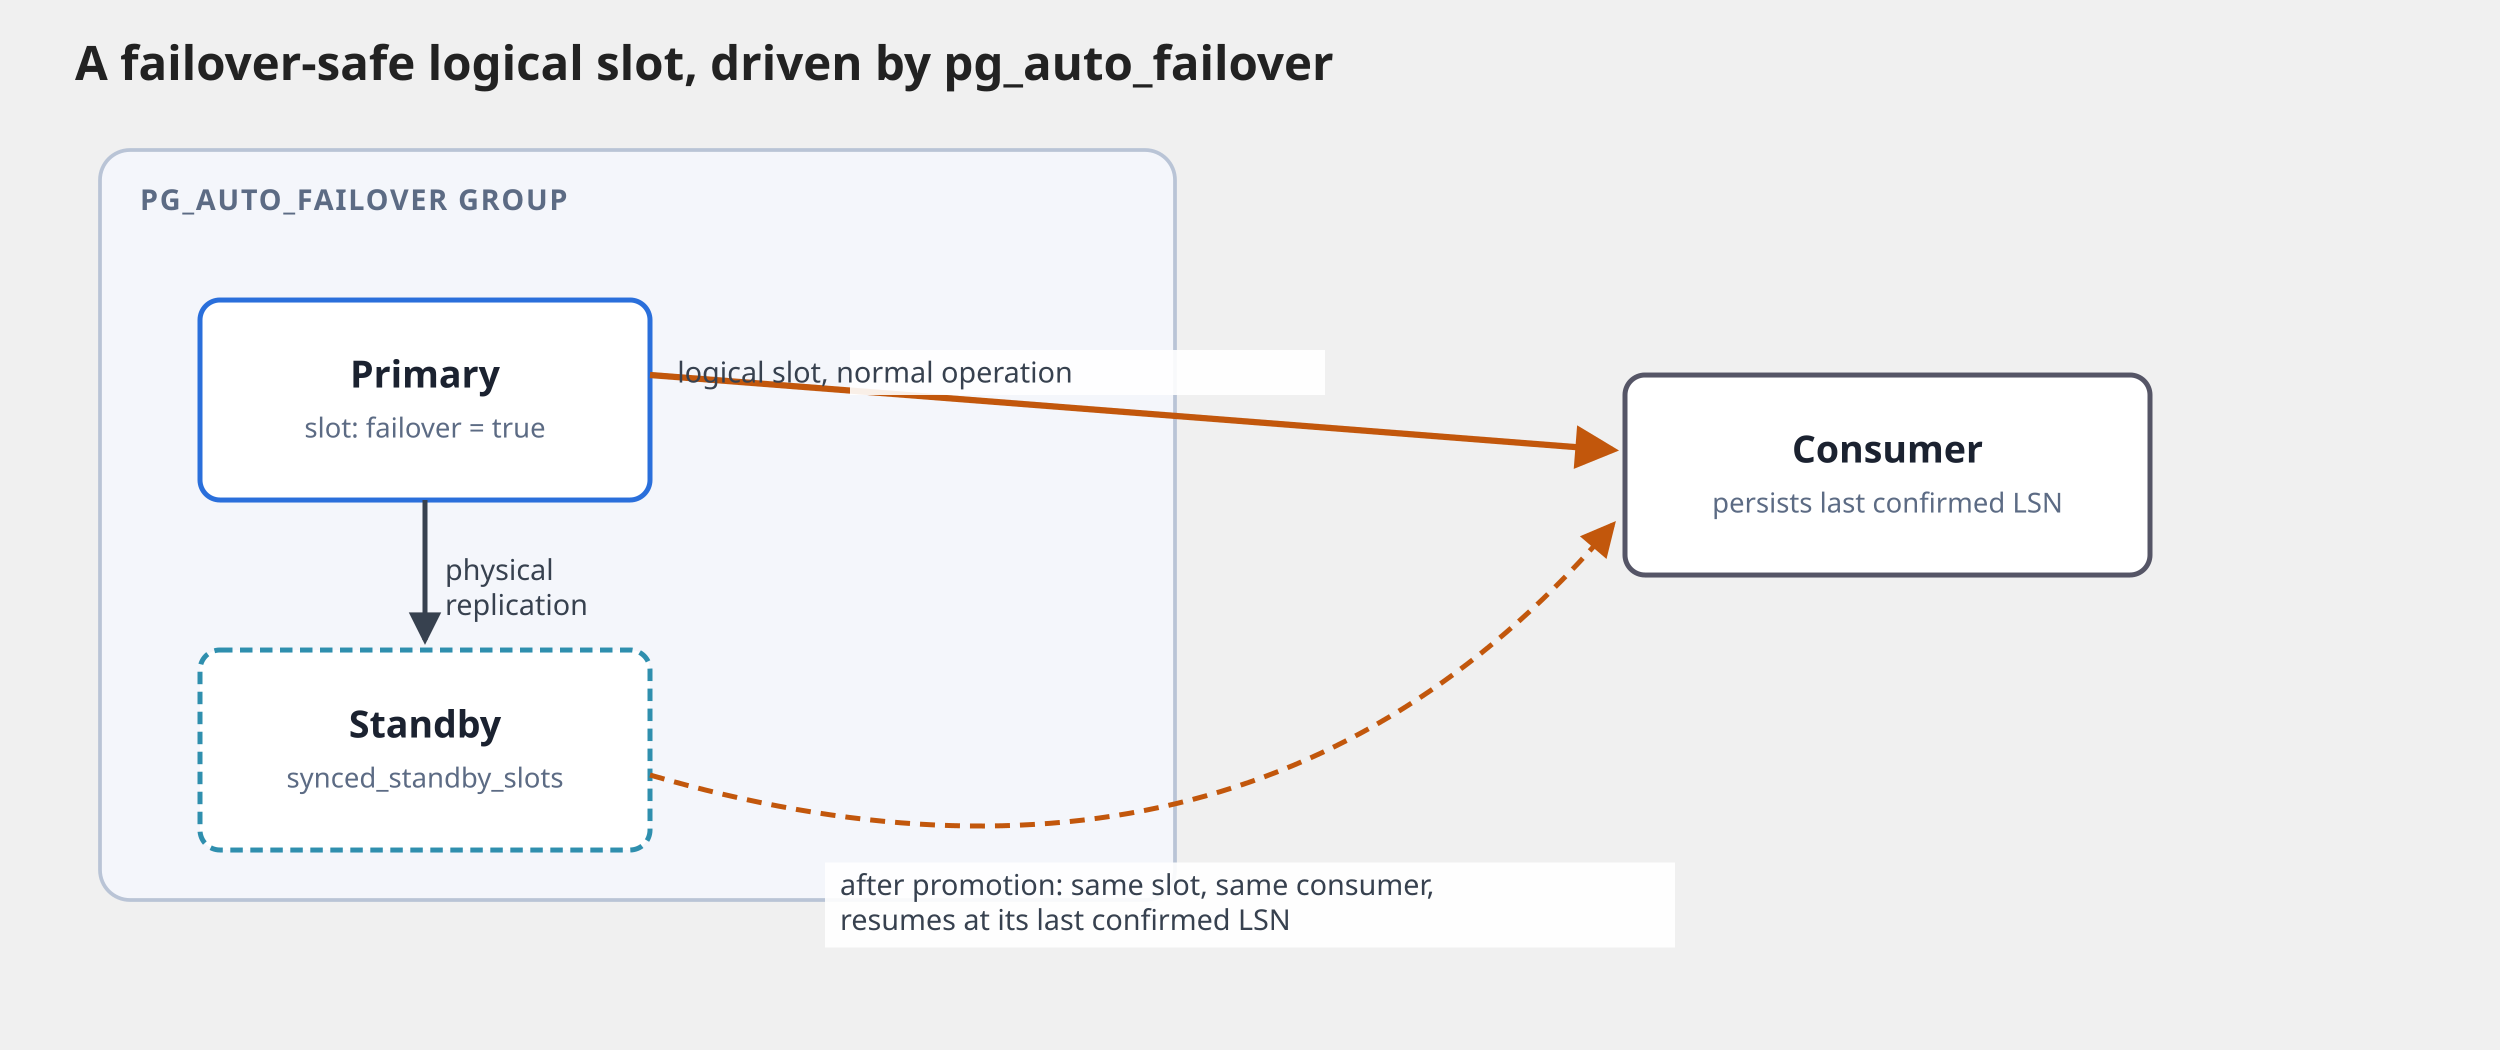
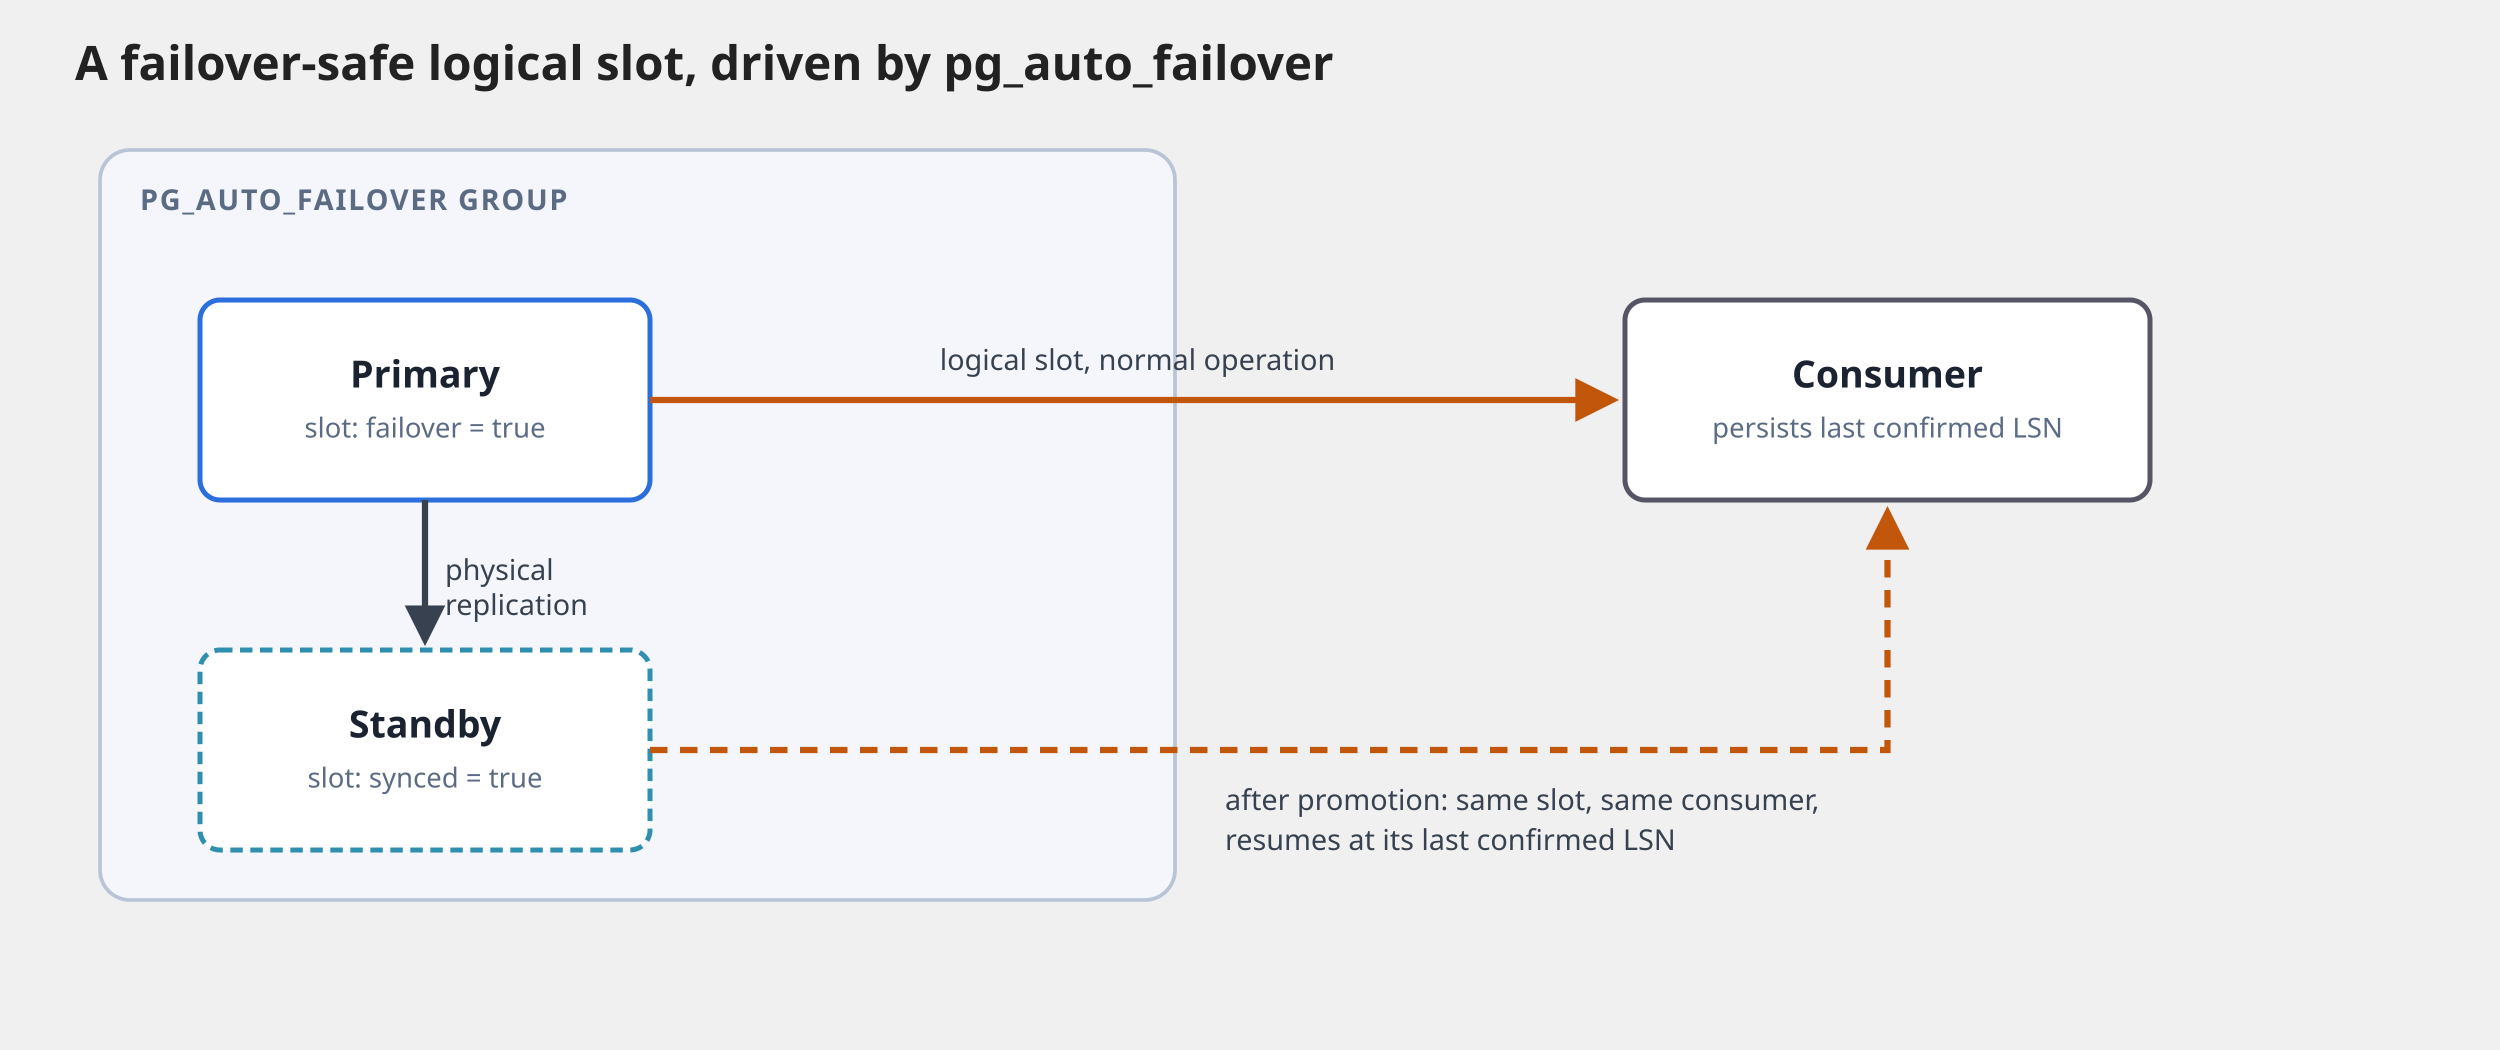
<svg xmlns="http://www.w3.org/2000/svg" viewBox="0 0 1000 420" role="img" aria-label="A pg_auto_failover-managed primary and standby, with a failover-enabled logical slot on the primary feeding a consumer. Physical replication keeps the standby current, including the slot's own state, since synchronized_standby_slots is set. On promotion the consumer reconnects to the same slot, now on the new primary, and resumes at its last confirmed LSN: duplicates are possible, a hole is not, as long as the slot was synced and not temporary at promotion time.">
  <style>
    text { font-family: system-ui, sans-serif; fill: #222; }
    .title { font-size: 19px; font-weight: 700; }
    .zone { fill: #f4f6fb; stroke: #b9c4d6; stroke-width: 1.5; }
    .zone-label { font-size: 11.5px; font-weight: 700; letter-spacing: 0.06em; fill: #5c6b84; }
    .node { fill: #fff; stroke-width: 2; }
    .node-primary { stroke: #2a6fdb; }
    .node-standby { stroke: #2f8fae; stroke-dasharray: 5 3; }
    .node-consumer { stroke: #556; }
    .node-title { font-size: 15px; font-weight: 700; fill: #1b2230; }
    .node-sub { font-size: 11px; fill: #5c6b84; }
-     .pr { stroke: #37414f; stroke-width: 2; fill: none; marker-end: url(#m1); }
+     .pr { stroke: #37414f; stroke-width: 2.5; fill: none; marker-end: url(#m1); }
    .ls { stroke: #c2570c; stroke-width: 2.5; fill: none; marker-end: url(#m2); }
-     .lf { stroke: #c2570c; stroke-width: 2; fill: none; stroke-dasharray: 6 4; marker-end: url(#m2); }
+     .lf { stroke: #c2570c; stroke-width: 2.5; fill: none; stroke-dasharray: 7 5; marker-end: url(#m2); }
    .lbl { font-size: 11.5px; fill: #37414f; }
-     .lblbg { fill: #fff; opacity: 0.9; }
    @media (prefers-color-scheme: dark) {
      text { fill: #e8e8e8; }
      .zone { fill: #1b2130; stroke: #4a5873; } .zone-label { fill: #9aa8c2; }
      .node { fill: #1d2129; } .node-primary { stroke: #6ea8ff; }
      .node-standby { stroke: #5fb8d6; } .node-consumer { stroke: #99a; }
      .node-title { fill: #f0f0f0; } .node-sub { fill: #aab2c2; }
      .pr { stroke: #c3cadb; } .ls { stroke: #ff9a57; } .lf { stroke: #ff9a57; }
-       .lbl { fill: #c3cadb; } .lblbg { fill: #15181e; }
+       .lbl { fill: #c3cadb; }
    }
  </style>
  <defs>
    <marker id="m1" viewBox="0 0 10 10" refX="8.5" refY="5" markerWidth="6.5" markerHeight="6.5" orient="auto">
      <path d="M0 0L10 5L0 10z" fill="#37414f" />
    </marker>
    <marker id="m2" viewBox="0 0 10 10" refX="8.5" refY="5" markerWidth="7" markerHeight="7" orient="auto">
      <path d="M0 0L10 5L0 10z" fill="#c2570c" />
    </marker>
  </defs>
  <text class="title" x="30" y="32">A failover-safe logical slot, driven by pg_auto_failover</text>
  <rect class="zone" x="40" y="60" width="430" height="300" rx="12" />
  <text class="zone-label" x="56" y="84">PG_AUTO_FAILOVER GROUP</text>
  <rect class="node node-primary" x="80" y="120" width="180" height="80" rx="8" />
  <text class="node-title" x="170" y="155" text-anchor="middle">Primary</text>
  <text class="node-sub" x="170" y="175" text-anchor="middle">slot: failover = true</text>
  <rect class="node node-standby" x="80" y="260" width="180" height="80" rx="8" />
  <text class="node-title" x="170" y="295" text-anchor="middle">Standby</text>
-   <text class="node-sub" x="170" y="315" text-anchor="middle">synced_standby_slots</text>
+   <text class="node-sub" x="170" y="315" text-anchor="middle">slot: synced = true</text>
  <path class="pr" d="M170 200 L170 256" />
  <text class="lbl" x="178" y="232">physical</text>
  <text class="lbl" x="178" y="246">replication</text>
-   <rect class="node node-consumer" x="650" y="150" width="210" height="80" rx="8" />
-   <text class="node-title" x="755" y="185" text-anchor="middle">Consumer</text>
-   <text class="node-sub" x="755" y="205" text-anchor="middle">persists last confirmed LSN</text>
-   <path class="ls" d="M260 150 L645 180" />
-   <rect class="lblbg" x="340" y="140" width="190" height="18" />
-   <text class="lbl" x="350" y="153" text-anchor="middle">logical slot, normal operation</text>
-   <path class="lf" d="M260 310 Q 500 380 645 210" />
-   <rect class="lblbg" x="330" y="345" width="340" height="34" />
-   <text class="lbl" x="336" y="358">after promotion: same slot, same consumer,</text>
-   <text class="lbl" x="336" y="372">resumes at its last confirmed LSN</text>
+   <rect class="node node-consumer" x="650" y="120" width="210" height="80" rx="8" />
+   <text class="node-title" x="755" y="155" text-anchor="middle">Consumer</text>
+   <text class="node-sub" x="755" y="175" text-anchor="middle">persists last confirmed LSN</text>
+   <path class="ls" d="M260 160 L645 160" />
+   <text class="lbl" x="455" y="148" text-anchor="middle">logical slot, normal operation</text>
+   <path class="lf" d="M260 300 L755 300 L755 205" />
+   <text class="lbl" x="490" y="324">after promotion: same slot, same consumer,</text>
+   <text class="lbl" x="490" y="340">resumes at its last confirmed LSN</text>
</svg>
